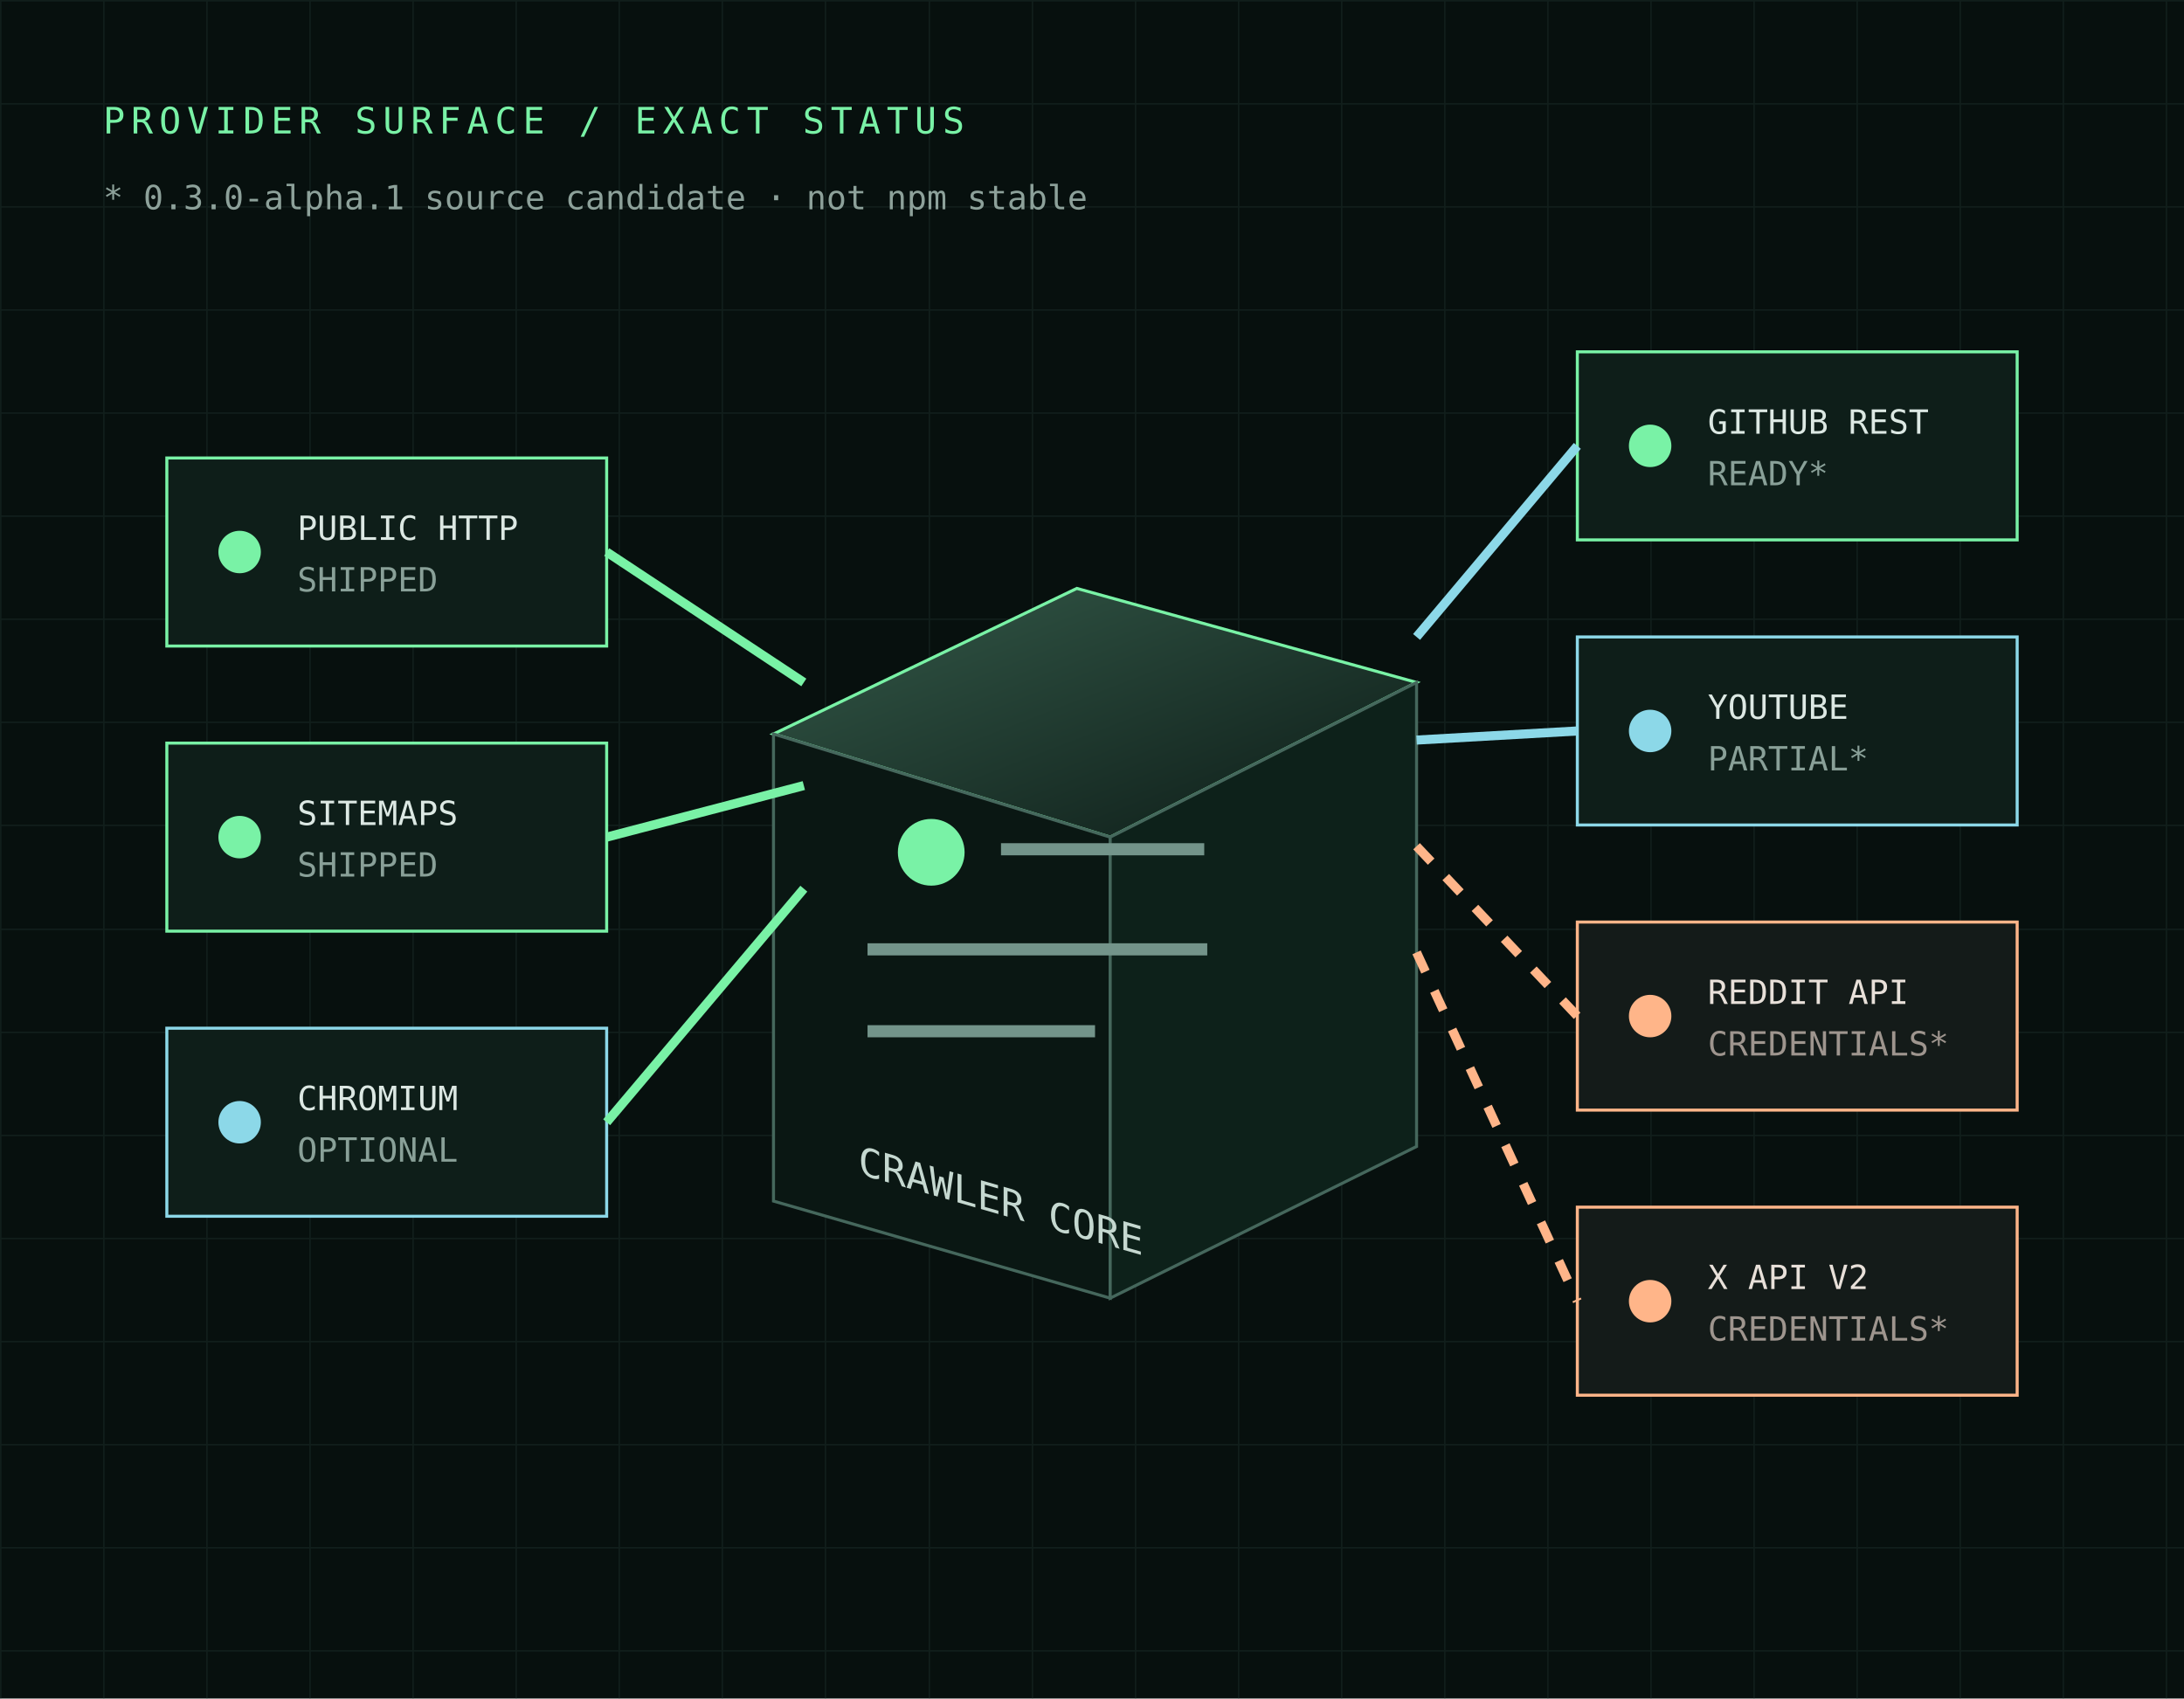
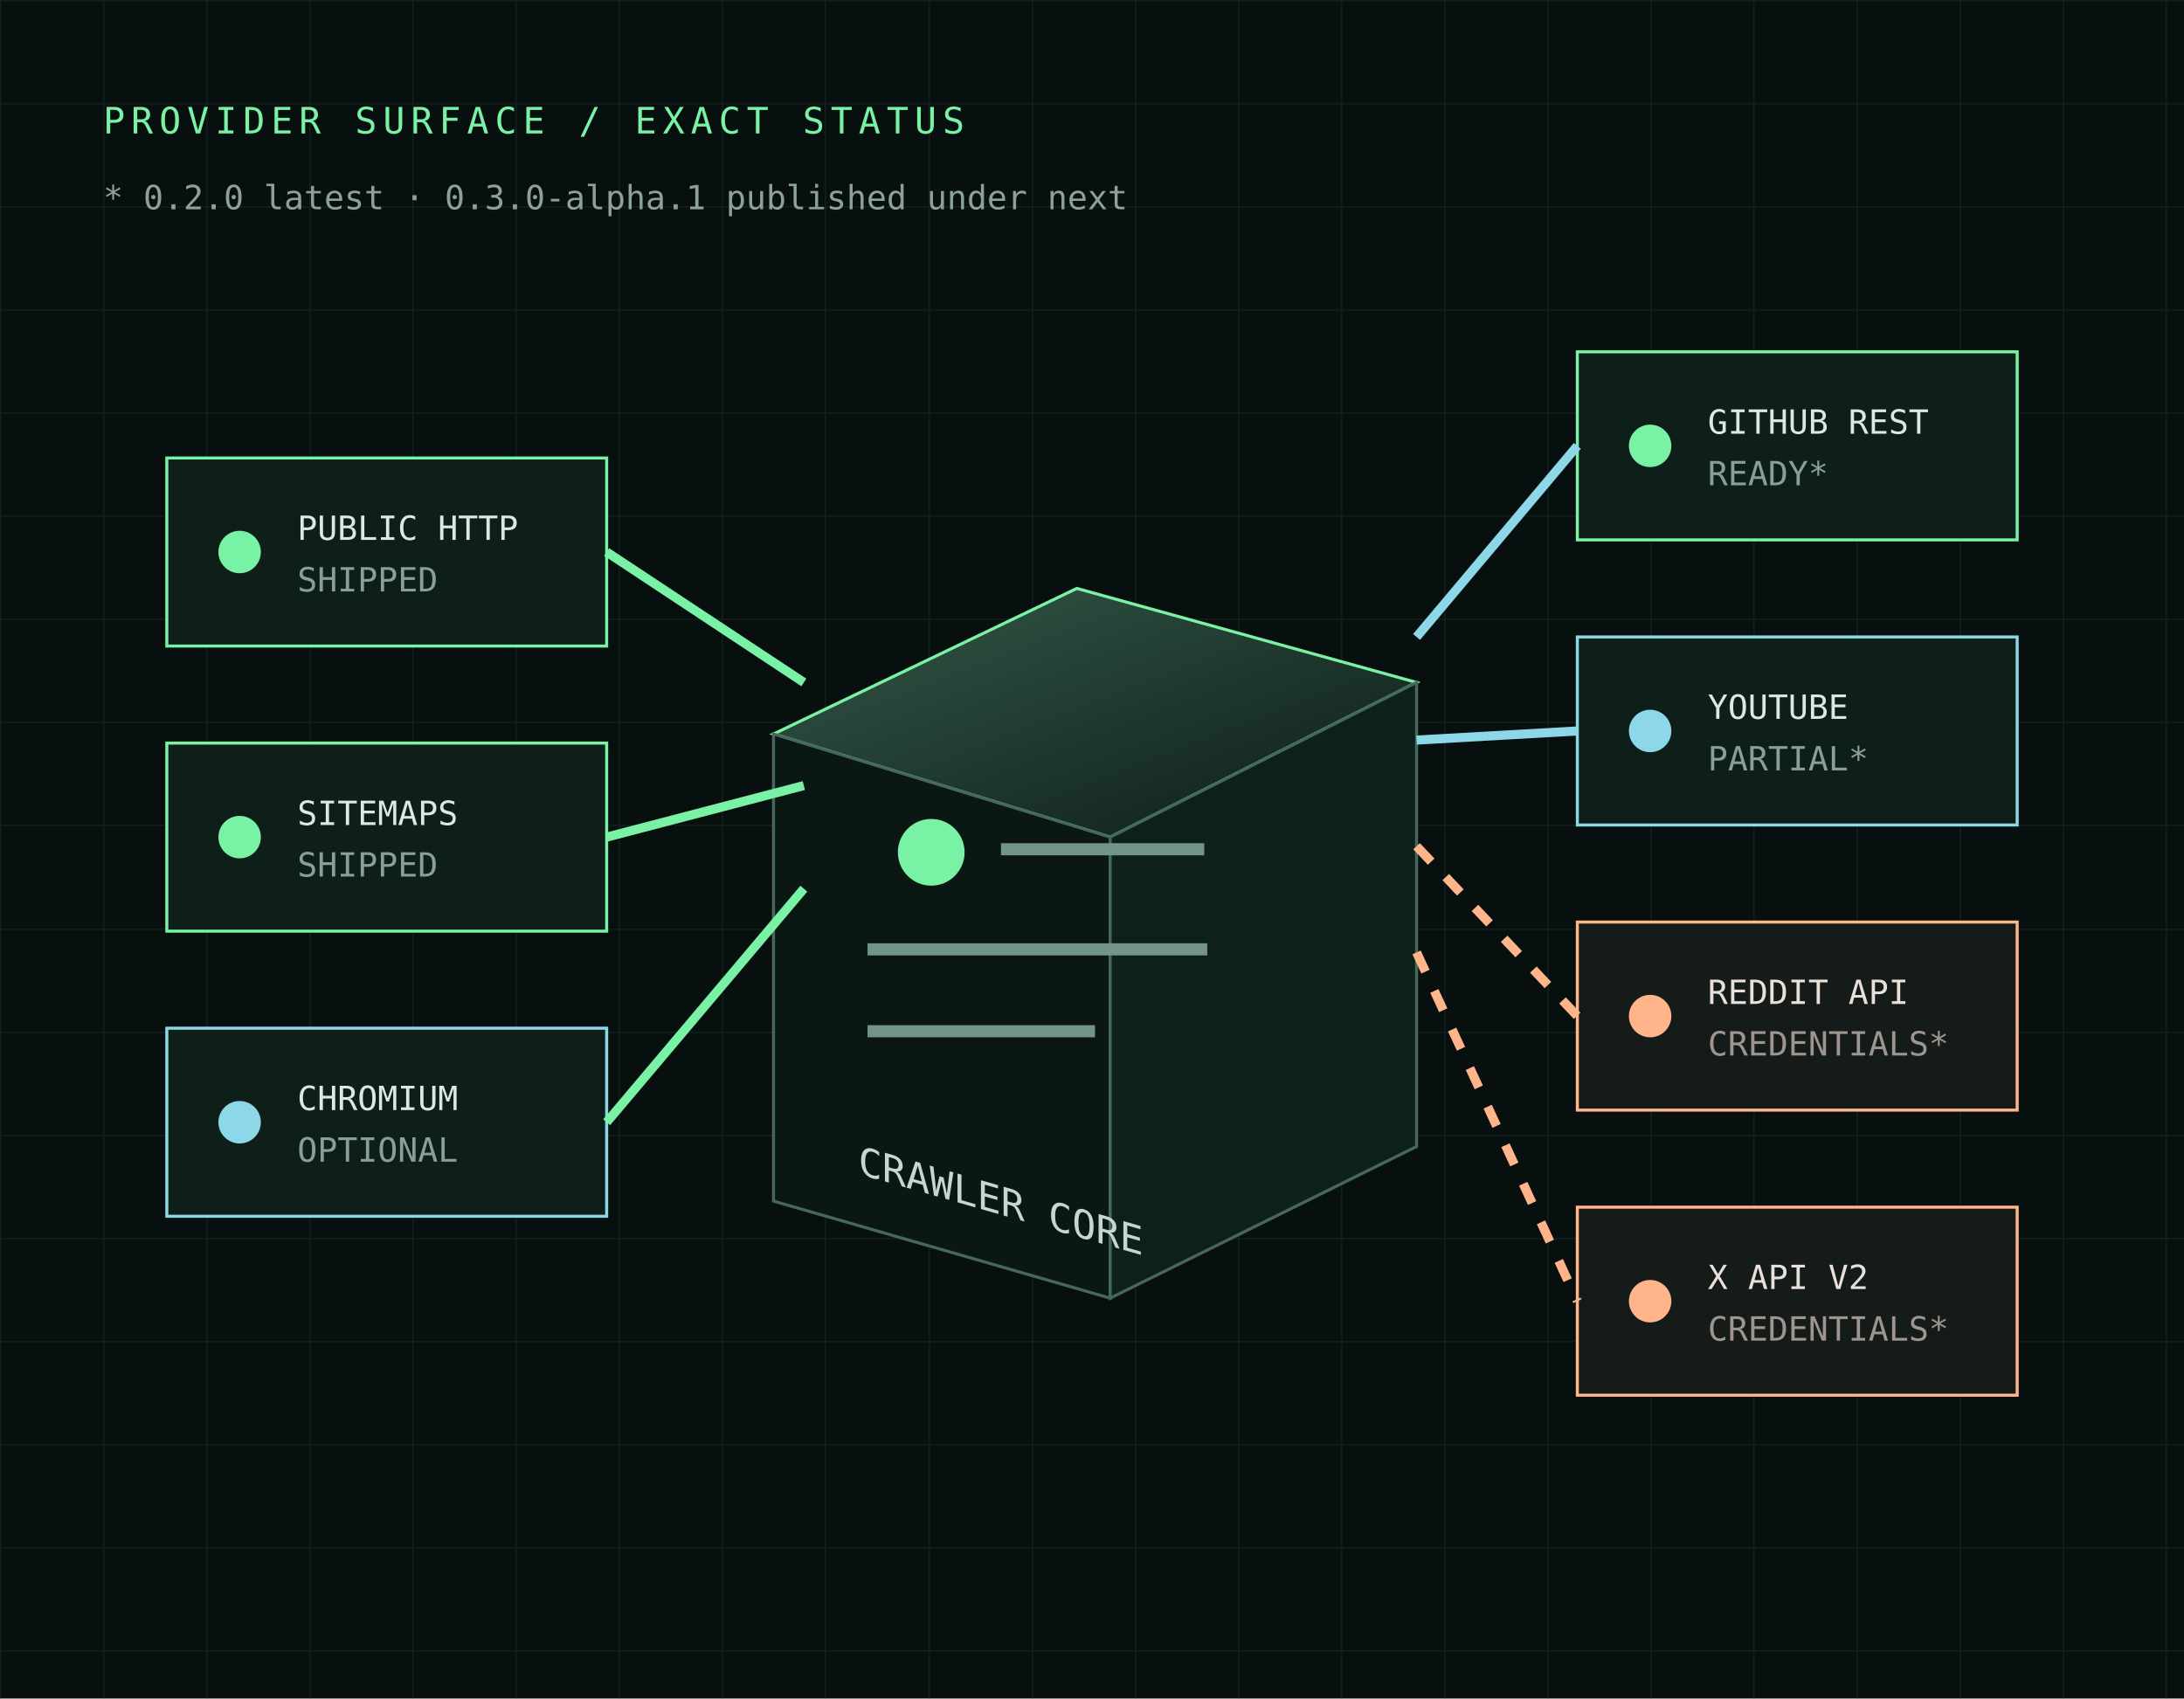
<svg xmlns="http://www.w3.org/2000/svg" viewBox="0 0 720 560" role="img" aria-labelledby="title desc">
  <defs>
    <linearGradient id="core" x1="0" y1="0" x2="1" y2="1">
      <stop stop-color="#345a49" />
      <stop offset="1" stop-color="#0c1a16" />
    </linearGradient>
    <pattern id="grid" width="34" height="34" patternUnits="userSpaceOnUse">
      <path d="M34 0H0V34" fill="none" stroke="#294139" opacity=".3" />
    </pattern>
  </defs>
  <rect width="720" height="560" fill="#07100e" />
  <rect width="720" height="560" fill="url(#grid)" />
  <g transform="translate(255 172)">
    <path d="m0 70 100-48 112 31-101 51z" fill="url(#core)" stroke="#79f2a6" />
    <path d="M0 70v154l111 32V104z" fill="#0a1713" stroke="#45675c" />
    <path d="M111 104v152l101-50V53z" fill="#0d211a" stroke="#45675c" />
    <circle cx="52" cy="109" r="11" fill="#79f2a6" />
    <path d="M75 108h67M31 141h112M31 168h75" stroke="#73948a" stroke-width="4" />
    <text x="28" y="207" fill="#c5d8d0" font-family="monospace" font-size="13" transform="skewY(16)">CRAWLER CORE</text>
  </g>
  <g font-family="monospace" font-size="11">
    <g transform="translate(55 151)">
      <rect width="145" height="62" fill="#0e1e19" stroke="#79f2a6" />
      <circle cx="24" cy="31" r="7" fill="#79f2a6" />
      <text x="43" y="27" fill="#dce8e3">PUBLIC HTTP</text>
      <text x="43" y="44" fill="#89a098">SHIPPED</text>
    </g>
    <g transform="translate(55 245)">
      <rect width="145" height="62" fill="#0e1e19" stroke="#79f2a6" />
      <circle cx="24" cy="31" r="7" fill="#79f2a6" />
      <text x="43" y="27" fill="#dce8e3">SITEMAPS</text>
      <text x="43" y="44" fill="#89a098">SHIPPED</text>
    </g>
    <g transform="translate(55 339)">
      <rect width="145" height="62" fill="#0e1e19" stroke="#8cd8e8" />
      <circle cx="24" cy="31" r="7" fill="#8cd8e8" />
      <text x="43" y="27" fill="#dce8e3">CHROMIUM</text>
      <text x="43" y="44" fill="#89a098">OPTIONAL</text>
    </g>
    <g transform="translate(520 116)">
      <rect width="145" height="62" fill="#0e1e19" stroke="#79f2a6" />
      <circle cx="24" cy="31" r="7" fill="#79f2a6" />
      <text x="43" y="27" fill="#dce8e3">GITHUB REST</text>
      <text x="43" y="44" fill="#89a098">READY*</text>
    </g>
    <g transform="translate(520 210)">
      <rect width="145" height="62" fill="#0e1e19" stroke="#8cd8e8" />
      <circle cx="24" cy="31" r="7" fill="#8cd8e8" />
      <text x="43" y="27" fill="#dce8e3">YOUTUBE</text>
      <text x="43" y="44" fill="#89a098">PARTIAL*</text>
    </g>
    <g transform="translate(520 304)">
      <rect width="145" height="62" fill="#141b19" stroke="#ffb589" />
      <circle cx="24" cy="31" r="7" fill="#ffb589" />
      <text x="43" y="27" fill="#e8e0d9">REDDIT API</text>
      <text x="43" y="44" fill="#9e958e">CREDENTIALS*</text>
    </g>
    <g transform="translate(520 398)">
      <rect width="145" height="62" fill="#141b19" stroke="#ffb589" />
      <circle cx="24" cy="31" r="7" fill="#ffb589" />
      <text x="43" y="27" fill="#e8e0d9">X API V2</text>
      <text x="43" y="44" fill="#9e958e">CREDENTIALS*</text>
    </g>
  </g>
  <g fill="none" stroke-width="3">
    <path d="M200 182 265 225M200 276l65-17M200 370l65-77" stroke="#79f2a6" />
    <path d="M467 210 520 147M467 244l53-3" stroke="#8cd8e8" />
    <path d="M467 279l53 56M467 314l53 115" stroke="#ffb589" stroke-dasharray="7 7" />
  </g>
  <text x="34" y="44" fill="#79f2a6" font-family="monospace" font-size="12" letter-spacing="2">PROVIDER SURFACE / EXACT STATUS</text>
-   <text x="34" y="69" fill="#8da19a" font-family="monospace" font-size="11">* 0.3.0-alpha.1 source candidate · not npm stable</text>
+   <text x="34" y="69" fill="#8da19a" font-family="monospace" font-size="11">* 0.2.0 latest · 0.3.0-alpha.1 published under next</text>
</svg>
